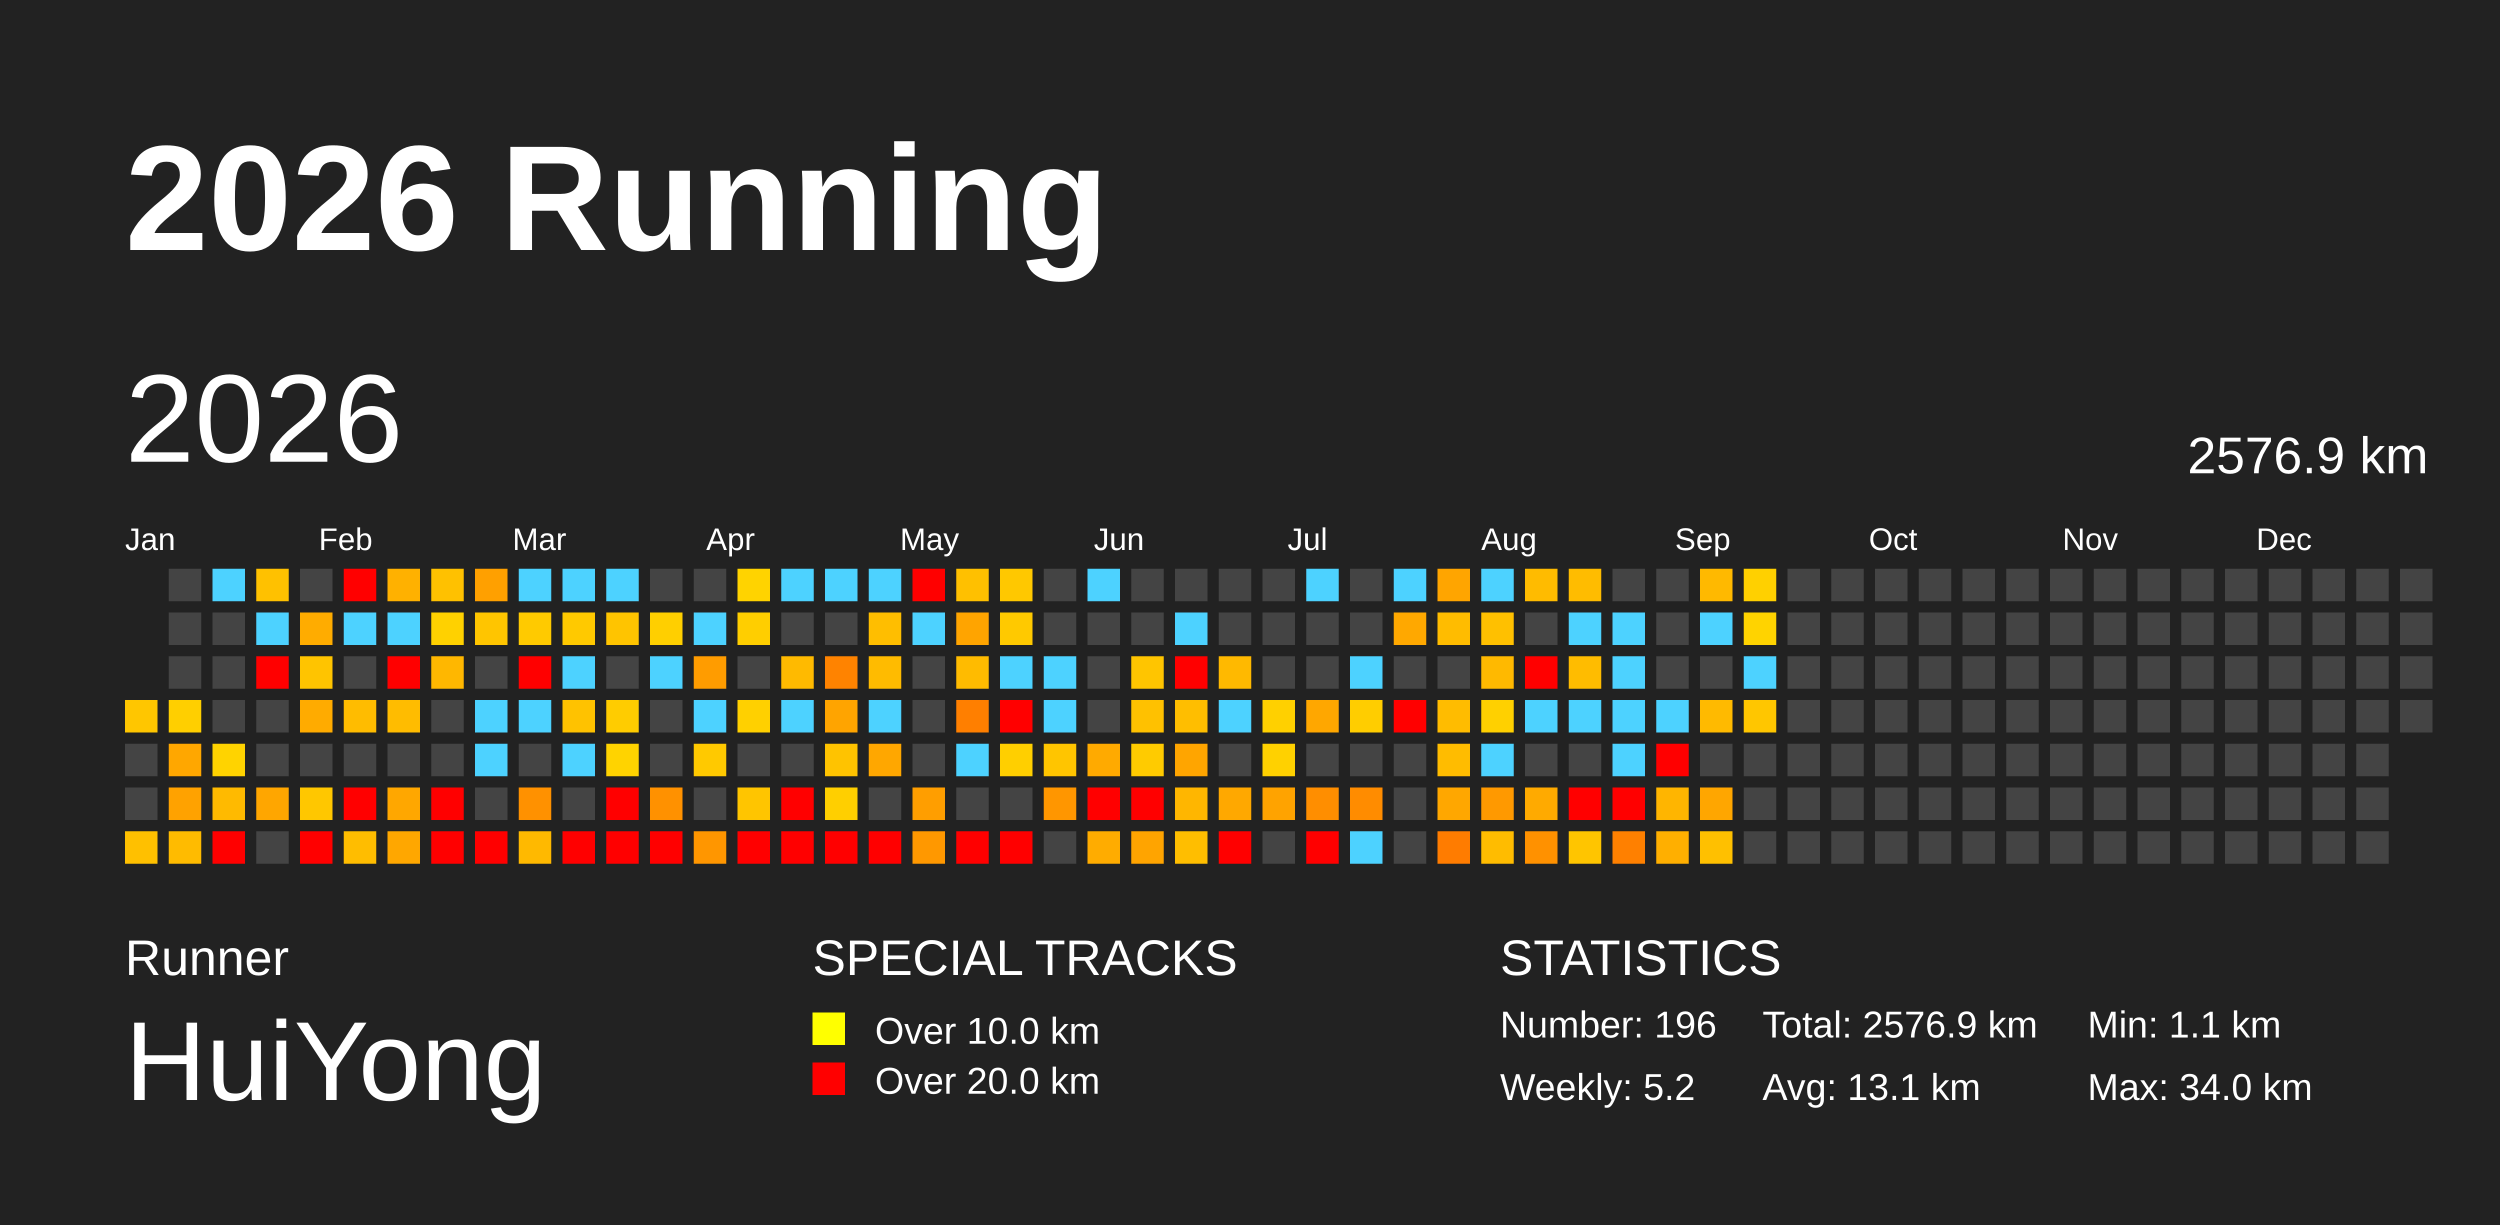
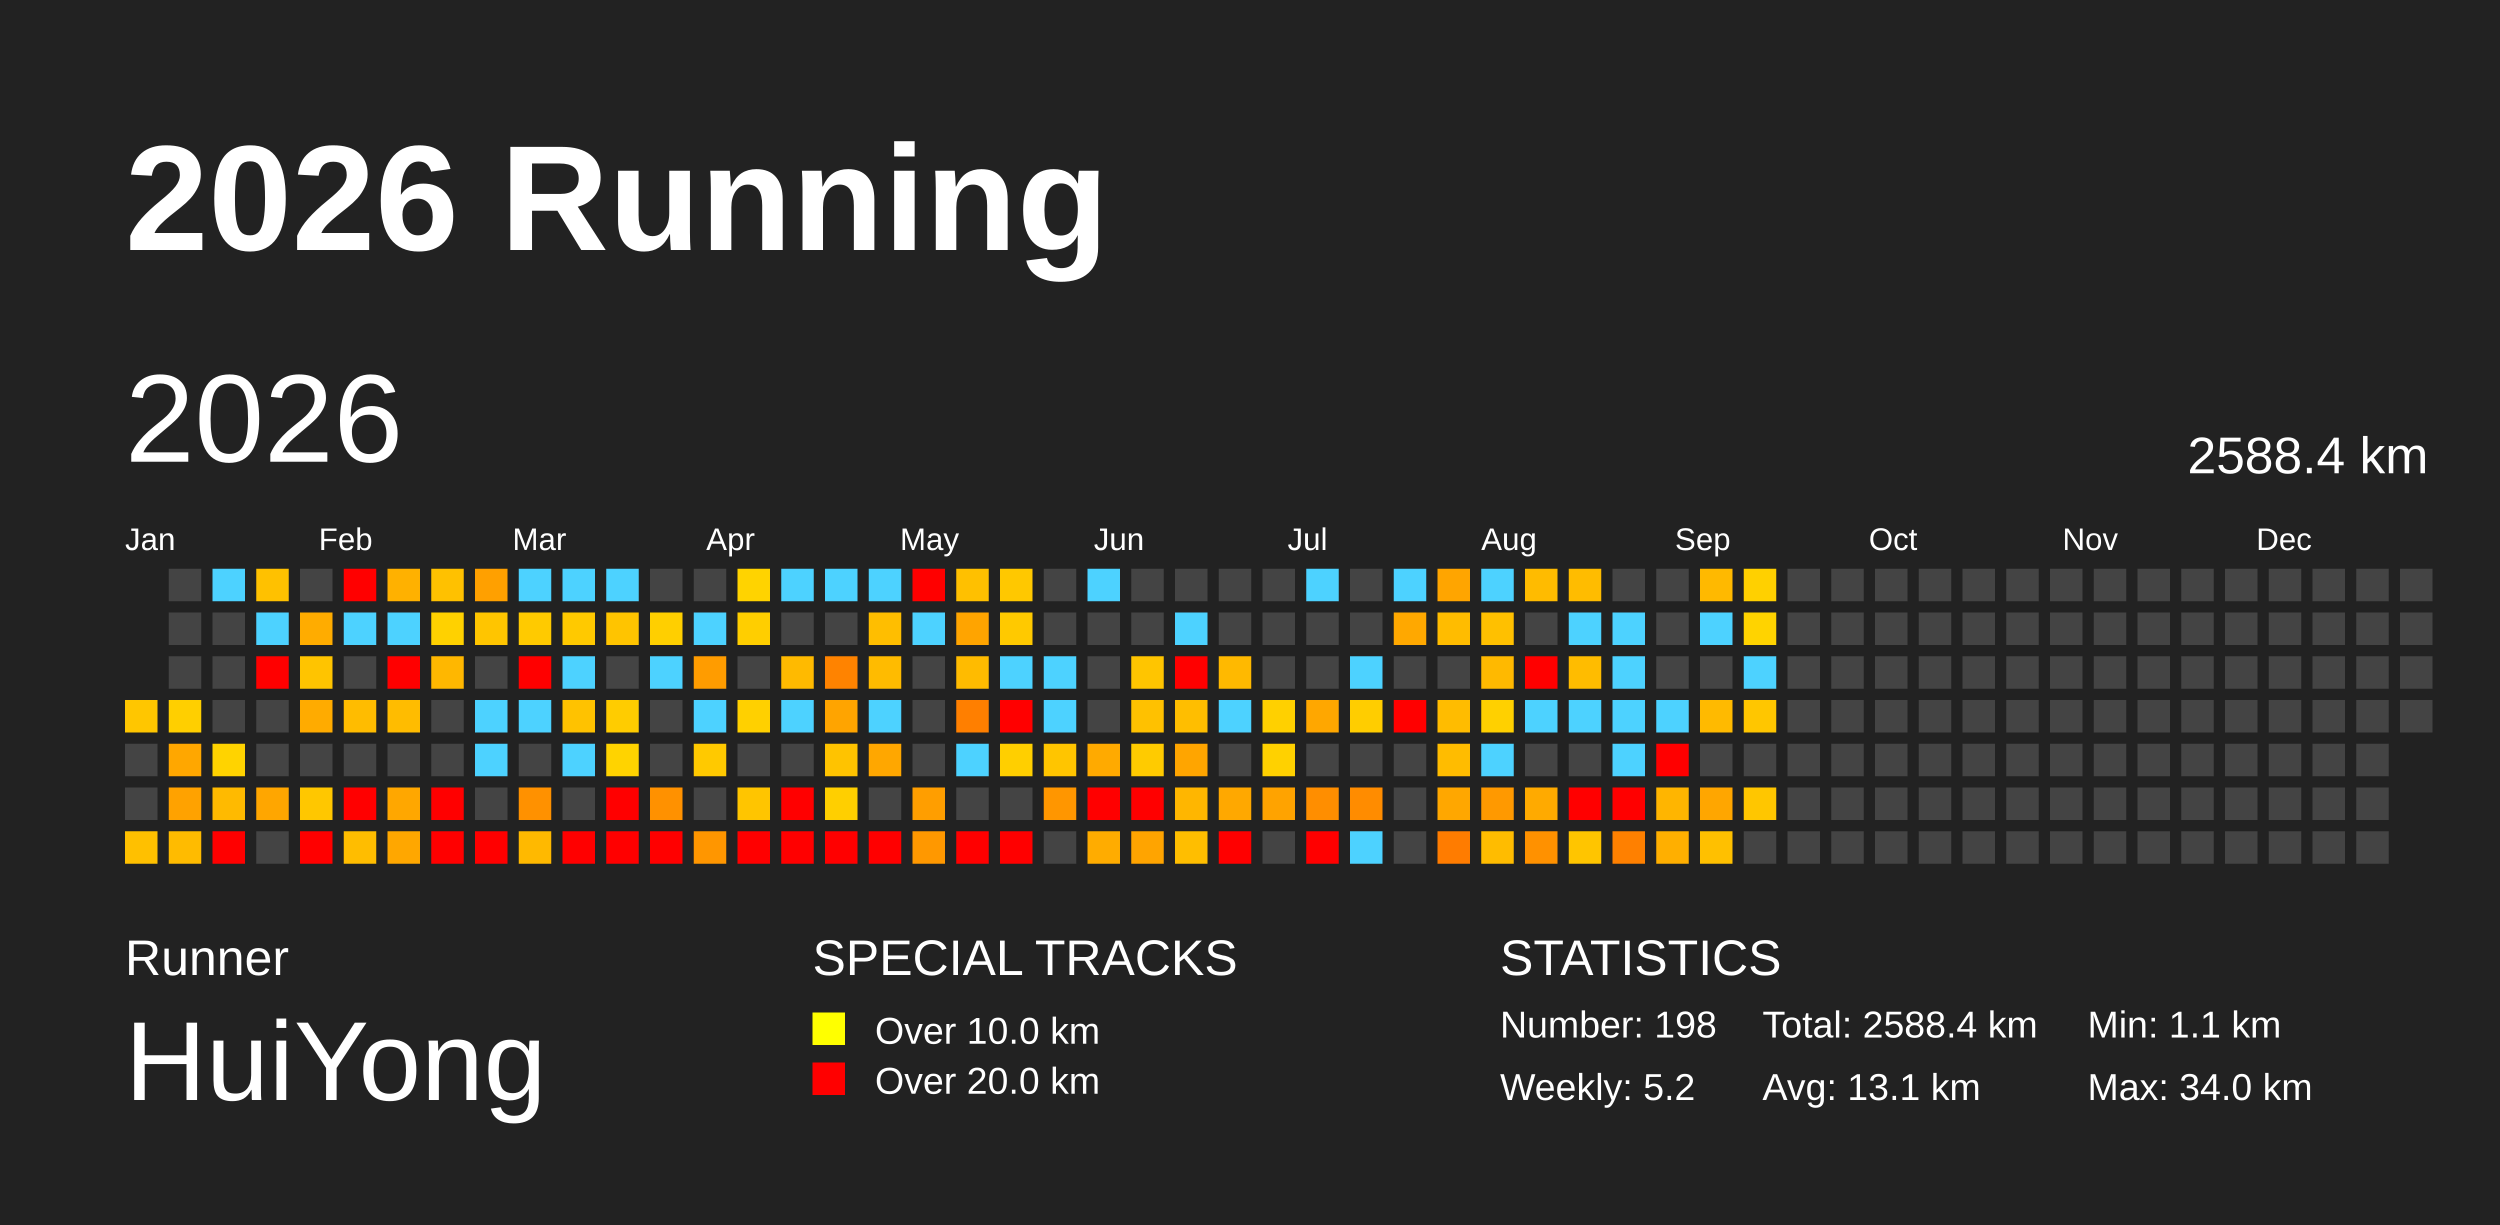
<svg xmlns="http://www.w3.org/2000/svg" baseProfile="full" height="98mm" version="1.1" viewBox="0,0,200,98" width="200mm">
  <defs />
  <rect fill="#222222" height="98" width="200" x="0" y="0" />
  <text fill="#FFFFFF" style="font-size:12px; font-family:Arial; font-weight:bold;" x="10" y="20">2026 Running</text>
  <text fill="#FFFFFF" style="font-size:4px; font-family:Arial" x="10" y="78">Runner</text>
  <text fill="#FFFFFF" style="font-size:9px; font-family:Arial" x="10" y="88">HuiYong</text>
  <text fill="#FFFFFF" style="font-size:4px; font-family:Arial" x="65" y="78">SPECIAL TRACKS</text>
  <rect fill="yellow" height="2.6" width="2.6" x="65" y="81" />
  <text fill="#FFFFFF" style="font-size:3px; font-family:Arial" x="70" y="83.5">Over 10.0 km</text>
  <rect fill="red" height="2.6" width="2.6" x="65" y="85" />
  <text fill="#FFFFFF" style="font-size:3px; font-family:Arial" x="70" y="87.5">Over 20.0 km</text>
  <text fill="#FFFFFF" style="font-size:4px; font-family:Arial" x="120" y="78">STATISTICS</text>
-   <text fill="#FFFFFF" style="font-size:3px; font-family:Arial" x="120" y="83">Number: 196</text>
+   <text fill="#FFFFFF" style="font-size:3px; font-family:Arial" x="120" y="83">Number: 198</text>
  <text fill="#FFFFFF" style="font-size:3px; font-family:Arial" x="120" y="88">Weekly: 5.2</text>
-   <text fill="#FFFFFF" style="font-size:3px; font-family:Arial" x="141" y="83">Total: 2576.9 km</text>
+   <text fill="#FFFFFF" style="font-size:3px; font-family:Arial" x="141" y="83">Total: 2588.4 km</text>
  <text fill="#FFFFFF" style="font-size:3px; font-family:Arial" x="141" y="88">Avg: 13.1 km</text>
  <text fill="#FFFFFF" style="font-size:3px; font-family:Arial" x="167" y="83">Min: 1.1 km</text>
  <text fill="#FFFFFF" style="font-size:3px; font-family:Arial" x="167" y="88">Max: 34.0 km</text>
  <text dominant-baseline="hanging" fill="#FFFFFF" style="font-size:10.0px; font-family:Arial;" x="10" y="30">2026</text>
-   <text dominant-baseline="hanging" fill="#FFFFFF" style="font-size:4.125px; font-family:Arial;" x="175" y="35">2576.9 km</text>
+   <text dominant-baseline="hanging" fill="#FFFFFF" style="font-size:4.125px; font-family:Arial;" x="175" y="35">2588.4 km</text>
  <text fill="#FFFFFF" style="font-size:2.5px; font-family:Arial" x="10.0" y="44">Jan</text>
  <text fill="#FFFFFF" style="font-size:2.5px; font-family:Arial" x="25.5" y="44">Feb</text>
  <text fill="#FFFFFF" style="font-size:2.5px; font-family:Arial" x="41.0" y="44">Mar</text>
  <text fill="#FFFFFF" style="font-size:2.5px; font-family:Arial" x="56.5" y="44">Apr</text>
  <text fill="#FFFFFF" style="font-size:2.5px; font-family:Arial" x="72.0" y="44">May</text>
  <text fill="#FFFFFF" style="font-size:2.5px; font-family:Arial" x="87.5" y="44">Jun</text>
  <text fill="#FFFFFF" style="font-size:2.5px; font-family:Arial" x="103.0" y="44">Jul</text>
  <text fill="#FFFFFF" style="font-size:2.5px; font-family:Arial" x="118.5" y="44">Aug</text>
  <text fill="#FFFFFF" style="font-size:2.5px; font-family:Arial" x="134.0" y="44">Sep</text>
  <text fill="#FFFFFF" style="font-size:2.5px; font-family:Arial" x="149.5" y="44">Oct</text>
  <text fill="#FFFFFF" style="font-size:2.5px; font-family:Arial" x="165.0" y="44">Nov</text>
  <text fill="#FFFFFF" style="font-size:2.5px; font-family:Arial" x="180.5" y="44">Dec</text>
  <rect fill="#ffc600" height="2.6" width="2.6" x="10.0" y="56.0" />
  <rect fill="#444444" height="2.6" width="2.6" x="10.0" y="59.5" />
  <rect fill="#444444" height="2.6" width="2.6" x="10.0" y="63.0" />
  <rect fill="#ffc000" height="2.6" width="2.6" x="10.0" y="66.5" />
  <rect fill="#444444" height="2.6" width="2.6" x="13.5" y="45.5" />
  <rect fill="#444444" height="2.6" width="2.6" x="13.5" y="49.0" />
  <rect fill="#444444" height="2.6" width="2.6" x="13.5" y="52.5" />
  <rect fill="#ffcf00" height="2.6" width="2.6" x="13.5" y="56.0" />
  <rect fill="#ffa700" height="2.6" width="2.6" x="13.5" y="59.5" />
  <rect fill="#ffa200" height="2.6" width="2.6" x="13.5" y="63.0" />
  <rect fill="#ffbb00" height="2.6" width="2.6" x="13.5" y="66.5" />
  <rect fill="#4dd2ff" height="2.6" width="2.6" x="17.0" y="45.5" />
  <rect fill="#444444" height="2.6" width="2.6" x="17.0" y="49.0" />
  <rect fill="#444444" height="2.6" width="2.6" x="17.0" y="52.5" />
  <rect fill="#444444" height="2.6" width="2.6" x="17.0" y="56.0" />
  <rect fill="#ffd300" height="2.6" width="2.6" x="17.0" y="59.5" />
  <rect fill="#ffba00" height="2.6" width="2.6" x="17.0" y="63.0" />
  <rect fill="red" height="2.6" width="2.6" x="17.0" y="66.5" />
  <rect fill="#ffc100" height="2.6" width="2.6" x="20.5" y="45.5" />
  <rect fill="#4dd2ff" height="2.6" width="2.6" x="20.5" y="49.0" />
  <rect fill="red" height="2.6" width="2.6" x="20.5" y="52.5" />
  <rect fill="#444444" height="2.6" width="2.6" x="20.5" y="56.0" />
  <rect fill="#444444" height="2.6" width="2.6" x="20.5" y="59.5" />
  <rect fill="#ffa600" height="2.6" width="2.6" x="20.5" y="63.0" />
  <rect fill="#444444" height="2.6" width="2.6" x="20.5" y="66.5" />
  <rect fill="#444444" height="2.6" width="2.6" x="24.0" y="45.5" />
  <rect fill="#ffac00" height="2.6" width="2.6" x="24.0" y="49.0" />
  <rect fill="#ffc400" height="2.6" width="2.6" x="24.0" y="52.5" />
  <rect fill="#ffab00" height="2.6" width="2.6" x="24.0" y="56.0" />
  <rect fill="#444444" height="2.6" width="2.6" x="24.0" y="59.5" />
  <rect fill="#ffc700" height="2.6" width="2.6" x="24.0" y="63.0" />
  <rect fill="red" height="2.6" width="2.6" x="24.0" y="66.5" />
  <rect fill="red" height="2.6" width="2.6" x="27.5" y="45.5" />
  <rect fill="#4dd2ff" height="2.6" width="2.6" x="27.5" y="49.0" />
  <rect fill="#444444" height="2.6" width="2.6" x="27.5" y="52.5" />
  <rect fill="#ffbc00" height="2.6" width="2.6" x="27.5" y="56.0" />
  <rect fill="#444444" height="2.6" width="2.6" x="27.5" y="59.5" />
  <rect fill="red" height="2.6" width="2.6" x="27.5" y="63.0" />
  <rect fill="#ffbd00" height="2.6" width="2.6" x="27.5" y="66.5" />
  <rect fill="#ffb100" height="2.6" width="2.6" x="31.0" y="45.5" />
  <rect fill="#4dd2ff" height="2.6" width="2.6" x="31.0" y="49.0" />
  <rect fill="red" height="2.6" width="2.6" x="31.0" y="52.5" />
  <rect fill="#ffbc00" height="2.6" width="2.6" x="31.0" y="56.0" />
  <rect fill="#444444" height="2.6" width="2.6" x="31.0" y="59.5" />
  <rect fill="#ffa700" height="2.6" width="2.6" x="31.0" y="63.0" />
  <rect fill="#ffa700" height="2.6" width="2.6" x="31.0" y="66.5" />
  <rect fill="#ffc100" height="2.6" width="2.6" x="34.5" y="45.5" />
  <rect fill="#ffd100" height="2.6" width="2.6" x="34.5" y="49.0" />
  <rect fill="#ffb700" height="2.6" width="2.6" x="34.5" y="52.5" />
  <rect fill="#444444" height="2.6" width="2.6" x="34.5" y="56.0" />
  <rect fill="#444444" height="2.6" width="2.6" x="34.5" y="59.5" />
  <rect fill="red" height="2.6" width="2.6" x="34.5" y="63.0" />
  <rect fill="red" height="2.6" width="2.6" x="34.5" y="66.5" />
  <rect fill="#ffa000" height="2.6" width="2.6" x="38.0" y="45.5" />
  <rect fill="#ffc500" height="2.6" width="2.6" x="38.0" y="49.0" />
  <rect fill="#444444" height="2.6" width="2.6" x="38.0" y="52.5" />
  <rect fill="#4dd2ff" height="2.6" width="2.6" x="38.0" y="56.0" />
  <rect fill="#4dd2ff" height="2.6" width="2.6" x="38.0" y="59.5" />
  <rect fill="#444444" height="2.6" width="2.6" x="38.0" y="63.0" />
  <rect fill="red" height="2.6" width="2.6" x="38.0" y="66.5" />
  <rect fill="#4dd2ff" height="2.6" width="2.6" x="41.5" y="45.5" />
  <rect fill="#ffca00" height="2.6" width="2.6" x="41.5" y="49.0" />
  <rect fill="red" height="2.6" width="2.6" x="41.5" y="52.5" />
  <rect fill="#4dd2ff" height="2.6" width="2.6" x="41.5" y="56.0" />
  <rect fill="#444444" height="2.6" width="2.6" x="41.5" y="59.5" />
  <rect fill="#ff9100" height="2.6" width="2.6" x="41.5" y="63.0" />
  <rect fill="#ffb900" height="2.6" width="2.6" x="41.5" y="66.5" />
  <rect fill="#4dd2ff" height="2.6" width="2.6" x="45.0" y="45.5" />
  <rect fill="#ffc900" height="2.6" width="2.6" x="45.0" y="49.0" />
  <rect fill="#4dd2ff" height="2.6" width="2.6" x="45.0" y="52.5" />
  <rect fill="#ffc200" height="2.6" width="2.6" x="45.0" y="56.0" />
  <rect fill="#4dd2ff" height="2.6" width="2.6" x="45.0" y="59.5" />
  <rect fill="#444444" height="2.6" width="2.6" x="45.0" y="63.0" />
  <rect fill="red" height="2.6" width="2.6" x="45.0" y="66.5" />
  <rect fill="#4dd2ff" height="2.6" width="2.6" x="48.5" y="45.5" />
  <rect fill="#ffc400" height="2.6" width="2.6" x="48.5" y="49.0" />
  <rect fill="#444444" height="2.6" width="2.6" x="48.5" y="52.5" />
  <rect fill="#ffcc00" height="2.6" width="2.6" x="48.5" y="56.0" />
  <rect fill="#ffd300" height="2.6" width="2.6" x="48.5" y="59.5" />
  <rect fill="red" height="2.6" width="2.6" x="48.5" y="63.0" />
  <rect fill="red" height="2.6" width="2.6" x="48.5" y="66.5" />
  <rect fill="#444444" height="2.6" width="2.6" x="52.0" y="45.5" />
  <rect fill="#ffcf00" height="2.6" width="2.6" x="52.0" y="49.0" />
  <rect fill="#4dd2ff" height="2.6" width="2.6" x="52.0" y="52.5" />
  <rect fill="#444444" height="2.6" width="2.6" x="52.0" y="56.0" />
  <rect fill="#444444" height="2.6" width="2.6" x="52.0" y="59.5" />
  <rect fill="#ff9100" height="2.6" width="2.6" x="52.0" y="63.0" />
  <rect fill="red" height="2.6" width="2.6" x="52.0" y="66.5" />
  <rect fill="#444444" height="2.6" width="2.6" x="55.5" y="45.5" />
  <rect fill="#4dd2ff" height="2.6" width="2.6" x="55.5" y="49.0" />
  <rect fill="#ff9c00" height="2.6" width="2.6" x="55.5" y="52.5" />
  <rect fill="#4dd2ff" height="2.6" width="2.6" x="55.5" y="56.0" />
  <rect fill="#ffc900" height="2.6" width="2.6" x="55.5" y="59.5" />
  <rect fill="#444444" height="2.6" width="2.6" x="55.5" y="63.0" />
  <rect fill="#ff9600" height="2.6" width="2.6" x="55.5" y="66.5" />
  <rect fill="#ffd300" height="2.6" width="2.6" x="59.0" y="45.5" />
  <rect fill="#ffce00" height="2.6" width="2.6" x="59.0" y="49.0" />
  <rect fill="#444444" height="2.6" width="2.6" x="59.0" y="52.5" />
  <rect fill="#ffd000" height="2.6" width="2.6" x="59.0" y="56.0" />
  <rect fill="#444444" height="2.6" width="2.6" x="59.0" y="59.5" />
  <rect fill="#ffc500" height="2.6" width="2.6" x="59.0" y="63.0" />
  <rect fill="red" height="2.6" width="2.6" x="59.0" y="66.5" />
  <rect fill="#4dd2ff" height="2.6" width="2.6" x="62.5" y="45.5" />
  <rect fill="#444444" height="2.6" width="2.6" x="62.5" y="49.0" />
  <rect fill="#ffba00" height="2.6" width="2.6" x="62.5" y="52.5" />
  <rect fill="#4dd2ff" height="2.6" width="2.6" x="62.5" y="56.0" />
  <rect fill="#444444" height="2.6" width="2.6" x="62.5" y="59.5" />
  <rect fill="red" height="2.6" width="2.6" x="62.5" y="63.0" />
  <rect fill="red" height="2.6" width="2.6" x="62.5" y="66.5" />
  <rect fill="#4dd2ff" height="2.6" width="2.6" x="66.0" y="45.5" />
  <rect fill="#444444" height="2.6" width="2.6" x="66.0" y="49.0" />
  <rect fill="#ff8300" height="2.6" width="2.6" x="66.0" y="52.5" />
  <rect fill="#ffa400" height="2.6" width="2.6" x="66.0" y="56.0" />
  <rect fill="#ffc300" height="2.6" width="2.6" x="66.0" y="59.5" />
  <rect fill="#ffcf00" height="2.6" width="2.6" x="66.0" y="63.0" />
  <rect fill="red" height="2.6" width="2.6" x="66.0" y="66.5" />
  <rect fill="#4dd2ff" height="2.6" width="2.6" x="69.5" y="45.5" />
  <rect fill="#ffbe00" height="2.6" width="2.6" x="69.5" y="49.0" />
  <rect fill="#ffbb00" height="2.6" width="2.6" x="69.5" y="52.5" />
  <rect fill="#4dd2ff" height="2.6" width="2.6" x="69.5" y="56.0" />
  <rect fill="#ffa700" height="2.6" width="2.6" x="69.5" y="59.5" />
  <rect fill="#444444" height="2.6" width="2.6" x="69.5" y="63.0" />
  <rect fill="red" height="2.6" width="2.6" x="69.5" y="66.5" />
  <rect fill="red" height="2.6" width="2.6" x="73.0" y="45.5" />
  <rect fill="#4dd2ff" height="2.6" width="2.6" x="73.0" y="49.0" />
  <rect fill="#444444" height="2.6" width="2.6" x="73.0" y="52.5" />
  <rect fill="#444444" height="2.6" width="2.6" x="73.0" y="56.0" />
  <rect fill="#444444" height="2.6" width="2.6" x="73.0" y="59.5" />
  <rect fill="#ff9e00" height="2.6" width="2.6" x="73.0" y="63.0" />
  <rect fill="#ff9800" height="2.6" width="2.6" x="73.0" y="66.5" />
  <rect fill="#ffc000" height="2.6" width="2.6" x="76.5" y="45.5" />
  <rect fill="#ffa400" height="2.6" width="2.6" x="76.5" y="49.0" />
  <rect fill="#ffbb00" height="2.6" width="2.6" x="76.5" y="52.5" />
  <rect fill="#ff7f00" height="2.6" width="2.6" x="76.5" y="56.0" />
  <rect fill="#4dd2ff" height="2.6" width="2.6" x="76.5" y="59.5" />
  <rect fill="#444444" height="2.6" width="2.6" x="76.5" y="63.0" />
  <rect fill="red" height="2.6" width="2.6" x="76.5" y="66.5" />
  <rect fill="#ffc800" height="2.6" width="2.6" x="80.0" y="45.5" />
  <rect fill="#ffc900" height="2.6" width="2.6" x="80.0" y="49.0" />
  <rect fill="#4dd2ff" height="2.6" width="2.6" x="80.0" y="52.5" />
  <rect fill="red" height="2.6" width="2.6" x="80.0" y="56.0" />
  <rect fill="#ffcf00" height="2.6" width="2.6" x="80.0" y="59.5" />
  <rect fill="#444444" height="2.6" width="2.6" x="80.0" y="63.0" />
  <rect fill="red" height="2.6" width="2.6" x="80.0" y="66.5" />
  <rect fill="#444444" height="2.6" width="2.6" x="83.5" y="45.5" />
  <rect fill="#444444" height="2.6" width="2.6" x="83.5" y="49.0" />
  <rect fill="#4dd2ff" height="2.6" width="2.6" x="83.5" y="52.5" />
  <rect fill="#4dd2ff" height="2.6" width="2.6" x="83.5" y="56.0" />
  <rect fill="#ffc500" height="2.6" width="2.6" x="83.5" y="59.5" />
  <rect fill="#ff9600" height="2.6" width="2.6" x="83.5" y="63.0" />
  <rect fill="#444444" height="2.6" width="2.6" x="83.5" y="66.5" />
  <rect fill="#4dd2ff" height="2.6" width="2.6" x="87.0" y="45.5" />
  <rect fill="#444444" height="2.6" width="2.6" x="87.0" y="49.0" />
  <rect fill="#444444" height="2.6" width="2.6" x="87.0" y="52.5" />
  <rect fill="#444444" height="2.6" width="2.6" x="87.0" y="56.0" />
  <rect fill="#ffaa00" height="2.6" width="2.6" x="87.0" y="59.5" />
  <rect fill="red" height="2.6" width="2.6" x="87.0" y="63.0" />
  <rect fill="#ffac00" height="2.6" width="2.6" x="87.0" y="66.5" />
  <rect fill="#444444" height="2.6" width="2.6" x="90.5" y="45.5" />
  <rect fill="#444444" height="2.6" width="2.6" x="90.5" y="49.0" />
  <rect fill="#ffc500" height="2.6" width="2.6" x="90.5" y="52.5" />
  <rect fill="#ffc100" height="2.6" width="2.6" x="90.5" y="56.0" />
  <rect fill="#ffcb00" height="2.6" width="2.6" x="90.5" y="59.5" />
  <rect fill="red" height="2.6" width="2.6" x="90.5" y="63.0" />
  <rect fill="#ffa400" height="2.6" width="2.6" x="90.5" y="66.5" />
  <rect fill="#444444" height="2.6" width="2.6" x="94.0" y="45.5" />
  <rect fill="#4dd2ff" height="2.6" width="2.6" x="94.0" y="49.0" />
  <rect fill="red" height="2.6" width="2.6" x="94.0" y="52.5" />
  <rect fill="#ffbe00" height="2.6" width="2.6" x="94.0" y="56.0" />
  <rect fill="#ffa500" height="2.6" width="2.6" x="94.0" y="59.5" />
  <rect fill="#ffb600" height="2.6" width="2.6" x="94.0" y="63.0" />
  <rect fill="#ffbe00" height="2.6" width="2.6" x="94.0" y="66.5" />
  <rect fill="#444444" height="2.6" width="2.6" x="97.5" y="45.5" />
  <rect fill="#444444" height="2.6" width="2.6" x="97.5" y="49.0" />
  <rect fill="#ffb900" height="2.6" width="2.6" x="97.5" y="52.5" />
  <rect fill="#4dd2ff" height="2.6" width="2.6" x="97.5" y="56.0" />
  <rect fill="#444444" height="2.6" width="2.6" x="97.5" y="59.5" />
  <rect fill="#ffa800" height="2.6" width="2.6" x="97.5" y="63.0" />
  <rect fill="red" height="2.6" width="2.6" x="97.5" y="66.5" />
  <rect fill="#444444" height="2.6" width="2.6" x="101.0" y="45.5" />
  <rect fill="#444444" height="2.6" width="2.6" x="101.0" y="49.0" />
  <rect fill="#444444" height="2.6" width="2.6" x="101.0" y="52.5" />
  <rect fill="#ffd000" height="2.6" width="2.6" x="101.0" y="56.0" />
  <rect fill="#ffd100" height="2.6" width="2.6" x="101.0" y="59.5" />
  <rect fill="#ffa300" height="2.6" width="2.6" x="101.0" y="63.0" />
  <rect fill="#444444" height="2.6" width="2.6" x="101.0" y="66.5" />
  <rect fill="#4dd2ff" height="2.6" width="2.6" x="104.5" y="45.5" />
  <rect fill="#444444" height="2.6" width="2.6" x="104.5" y="49.0" />
  <rect fill="#444444" height="2.6" width="2.6" x="104.5" y="52.5" />
  <rect fill="#ffa700" height="2.6" width="2.6" x="104.5" y="56.0" />
  <rect fill="#444444" height="2.6" width="2.6" x="104.5" y="59.5" />
  <rect fill="#ff8e00" height="2.6" width="2.6" x="104.5" y="63.0" />
  <rect fill="red" height="2.6" width="2.6" x="104.5" y="66.5" />
  <rect fill="#444444" height="2.6" width="2.6" x="108.0" y="45.5" />
  <rect fill="#444444" height="2.6" width="2.6" x="108.0" y="49.0" />
  <rect fill="#4dd2ff" height="2.6" width="2.6" x="108.0" y="52.5" />
  <rect fill="#ffcd00" height="2.6" width="2.6" x="108.0" y="56.0" />
  <rect fill="#444444" height="2.6" width="2.6" x="108.0" y="59.5" />
  <rect fill="#ff8c00" height="2.6" width="2.6" x="108.0" y="63.0" />
  <rect fill="#4dd2ff" height="2.6" width="2.6" x="108.0" y="66.5" />
  <rect fill="#4dd2ff" height="2.6" width="2.6" x="111.5" y="45.5" />
  <rect fill="#ffa800" height="2.6" width="2.6" x="111.5" y="49.0" />
  <rect fill="#444444" height="2.6" width="2.6" x="111.5" y="52.5" />
  <rect fill="red" height="2.6" width="2.6" x="111.5" y="56.0" />
  <rect fill="#444444" height="2.6" width="2.6" x="111.5" y="59.5" />
  <rect fill="#444444" height="2.6" width="2.6" x="111.5" y="63.0" />
  <rect fill="#444444" height="2.6" width="2.6" x="111.5" y="66.5" />
  <rect fill="#ffa500" height="2.6" width="2.6" x="115.0" y="45.5" />
  <rect fill="#ffbc00" height="2.6" width="2.6" x="115.0" y="49.0" />
  <rect fill="#444444" height="2.6" width="2.6" x="115.0" y="52.5" />
  <rect fill="#ffbc00" height="2.6" width="2.6" x="115.0" y="56.0" />
  <rect fill="#ffbc00" height="2.6" width="2.6" x="115.0" y="59.5" />
  <rect fill="#ffa700" height="2.6" width="2.6" x="115.0" y="63.0" />
  <rect fill="#ff7c00" height="2.6" width="2.6" x="115.0" y="66.5" />
  <rect fill="#4dd2ff" height="2.6" width="2.6" x="118.5" y="45.5" />
  <rect fill="#ffc000" height="2.6" width="2.6" x="118.5" y="49.0" />
  <rect fill="#ffb900" height="2.6" width="2.6" x="118.5" y="52.5" />
  <rect fill="#ffd000" height="2.6" width="2.6" x="118.5" y="56.0" />
  <rect fill="#4dd2ff" height="2.6" width="2.6" x="118.5" y="59.5" />
  <rect fill="#ff9900" height="2.6" width="2.6" x="118.5" y="63.0" />
  <rect fill="#ffbc00" height="2.6" width="2.6" x="118.5" y="66.5" />
  <rect fill="#ffbb00" height="2.6" width="2.6" x="122.0" y="45.5" />
  <rect fill="#444444" height="2.6" width="2.6" x="122.0" y="49.0" />
  <rect fill="red" height="2.6" width="2.6" x="122.0" y="52.5" />
  <rect fill="#4dd2ff" height="2.6" width="2.6" x="122.0" y="56.0" />
  <rect fill="#444444" height="2.6" width="2.6" x="122.0" y="59.5" />
  <rect fill="#ffaa00" height="2.6" width="2.6" x="122.0" y="63.0" />
  <rect fill="#ff9100" height="2.6" width="2.6" x="122.0" y="66.5" />
  <rect fill="#ffbc00" height="2.6" width="2.6" x="125.5" y="45.5" />
  <rect fill="#4dd2ff" height="2.6" width="2.6" x="125.5" y="49.0" />
  <rect fill="#ffbc00" height="2.6" width="2.6" x="125.5" y="52.5" />
  <rect fill="#4dd2ff" height="2.6" width="2.6" x="125.5" y="56.0" />
  <rect fill="#444444" height="2.6" width="2.6" x="125.5" y="59.5" />
  <rect fill="red" height="2.6" width="2.6" x="125.5" y="63.0" />
  <rect fill="#ffc500" height="2.6" width="2.6" x="125.5" y="66.5" />
  <rect fill="#444444" height="2.6" width="2.6" x="129.0" y="45.5" />
  <rect fill="#4dd2ff" height="2.6" width="2.6" x="129.0" y="49.0" />
  <rect fill="#4dd2ff" height="2.6" width="2.6" x="129.0" y="52.5" />
  <rect fill="#4dd2ff" height="2.6" width="2.6" x="129.0" y="56.0" />
  <rect fill="#4dd2ff" height="2.6" width="2.6" x="129.0" y="59.5" />
  <rect fill="red" height="2.6" width="2.6" x="129.0" y="63.0" />
  <rect fill="#ff8000" height="2.6" width="2.6" x="129.0" y="66.5" />
  <rect fill="#444444" height="2.6" width="2.6" x="132.5" y="45.5" />
  <rect fill="#444444" height="2.6" width="2.6" x="132.5" y="49.0" />
  <rect fill="#444444" height="2.6" width="2.6" x="132.5" y="52.5" />
  <rect fill="#4dd2ff" height="2.6" width="2.6" x="132.5" y="56.0" />
  <rect fill="red" height="2.6" width="2.6" x="132.5" y="59.5" />
  <rect fill="#ffb500" height="2.6" width="2.6" x="132.5" y="63.0" />
  <rect fill="#ffaf00" height="2.6" width="2.6" x="132.5" y="66.5" />
  <rect fill="#ffb900" height="2.6" width="2.6" x="136.0" y="45.5" />
  <rect fill="#4dd2ff" height="2.6" width="2.6" x="136.0" y="49.0" />
  <rect fill="#444444" height="2.6" width="2.6" x="136.0" y="52.5" />
  <rect fill="#ffba00" height="2.6" width="2.6" x="136.0" y="56.0" />
  <rect fill="#444444" height="2.6" width="2.6" x="136.0" y="59.5" />
  <rect fill="#ffa600" height="2.6" width="2.6" x="136.0" y="63.0" />
  <rect fill="#ffc000" height="2.6" width="2.6" x="136.0" y="66.5" />
  <rect fill="#ffd000" height="2.6" width="2.6" x="139.5" y="45.5" />
  <rect fill="#ffd300" height="2.6" width="2.6" x="139.5" y="49.0" />
  <rect fill="#4dd2ff" height="2.6" width="2.6" x="139.5" y="52.5" />
  <rect fill="#ffc600" height="2.6" width="2.6" x="139.5" y="56.0" />
  <rect fill="#444444" height="2.6" width="2.6" x="139.5" y="59.5" />
-   <rect fill="#444444" height="2.6" width="2.6" x="139.5" y="63.0" />
+   <rect fill="#ffc600" height="2.6" width="2.6" x="139.5" y="63.0" />
  <rect fill="#444444" height="2.6" width="2.6" x="139.5" y="66.5" />
  <rect fill="#444444" height="2.6" width="2.6" x="143.0" y="45.5" />
  <rect fill="#444444" height="2.6" width="2.6" x="143.0" y="49.0" />
  <rect fill="#444444" height="2.6" width="2.6" x="143.0" y="52.5" />
  <rect fill="#444444" height="2.6" width="2.6" x="143.0" y="56.0" />
  <rect fill="#444444" height="2.6" width="2.6" x="143.0" y="59.5" />
  <rect fill="#444444" height="2.6" width="2.6" x="143.0" y="63.0" />
  <rect fill="#444444" height="2.6" width="2.6" x="143.0" y="66.5" />
  <rect fill="#444444" height="2.6" width="2.6" x="146.5" y="45.5" />
  <rect fill="#444444" height="2.6" width="2.6" x="146.5" y="49.0" />
  <rect fill="#444444" height="2.6" width="2.6" x="146.5" y="52.5" />
  <rect fill="#444444" height="2.6" width="2.6" x="146.5" y="56.0" />
  <rect fill="#444444" height="2.6" width="2.6" x="146.5" y="59.5" />
  <rect fill="#444444" height="2.6" width="2.6" x="146.5" y="63.0" />
  <rect fill="#444444" height="2.6" width="2.6" x="146.5" y="66.5" />
  <rect fill="#444444" height="2.6" width="2.6" x="150.0" y="45.5" />
  <rect fill="#444444" height="2.6" width="2.6" x="150.0" y="49.0" />
  <rect fill="#444444" height="2.6" width="2.6" x="150.0" y="52.5" />
  <rect fill="#444444" height="2.6" width="2.6" x="150.0" y="56.0" />
  <rect fill="#444444" height="2.6" width="2.6" x="150.0" y="59.5" />
  <rect fill="#444444" height="2.6" width="2.6" x="150.0" y="63.0" />
  <rect fill="#444444" height="2.6" width="2.6" x="150.0" y="66.5" />
  <rect fill="#444444" height="2.6" width="2.6" x="153.5" y="45.5" />
  <rect fill="#444444" height="2.6" width="2.6" x="153.5" y="49.0" />
  <rect fill="#444444" height="2.6" width="2.6" x="153.5" y="52.5" />
  <rect fill="#444444" height="2.6" width="2.6" x="153.5" y="56.0" />
  <rect fill="#444444" height="2.6" width="2.6" x="153.5" y="59.5" />
  <rect fill="#444444" height="2.6" width="2.6" x="153.5" y="63.0" />
  <rect fill="#444444" height="2.6" width="2.6" x="153.5" y="66.5" />
  <rect fill="#444444" height="2.6" width="2.6" x="157.0" y="45.5" />
  <rect fill="#444444" height="2.6" width="2.6" x="157.0" y="49.0" />
  <rect fill="#444444" height="2.6" width="2.6" x="157.0" y="52.5" />
  <rect fill="#444444" height="2.6" width="2.6" x="157.0" y="56.0" />
  <rect fill="#444444" height="2.6" width="2.6" x="157.0" y="59.5" />
  <rect fill="#444444" height="2.6" width="2.6" x="157.0" y="63.0" />
  <rect fill="#444444" height="2.6" width="2.6" x="157.0" y="66.5" />
  <rect fill="#444444" height="2.6" width="2.6" x="160.5" y="45.5" />
  <rect fill="#444444" height="2.6" width="2.6" x="160.5" y="49.0" />
  <rect fill="#444444" height="2.6" width="2.6" x="160.5" y="52.5" />
  <rect fill="#444444" height="2.6" width="2.6" x="160.5" y="56.0" />
  <rect fill="#444444" height="2.6" width="2.6" x="160.5" y="59.5" />
  <rect fill="#444444" height="2.6" width="2.6" x="160.5" y="63.0" />
  <rect fill="#444444" height="2.6" width="2.6" x="160.5" y="66.5" />
  <rect fill="#444444" height="2.6" width="2.6" x="164.0" y="45.5" />
  <rect fill="#444444" height="2.6" width="2.6" x="164.0" y="49.0" />
  <rect fill="#444444" height="2.6" width="2.6" x="164.0" y="52.5" />
  <rect fill="#444444" height="2.6" width="2.6" x="164.0" y="56.0" />
  <rect fill="#444444" height="2.6" width="2.6" x="164.0" y="59.5" />
  <rect fill="#444444" height="2.6" width="2.6" x="164.0" y="63.0" />
  <rect fill="#444444" height="2.6" width="2.6" x="164.0" y="66.5" />
  <rect fill="#444444" height="2.6" width="2.6" x="167.5" y="45.5" />
  <rect fill="#444444" height="2.6" width="2.6" x="167.5" y="49.0" />
  <rect fill="#444444" height="2.6" width="2.6" x="167.5" y="52.5" />
  <rect fill="#444444" height="2.6" width="2.6" x="167.5" y="56.0" />
  <rect fill="#444444" height="2.6" width="2.6" x="167.5" y="59.5" />
  <rect fill="#444444" height="2.6" width="2.6" x="167.5" y="63.0" />
  <rect fill="#444444" height="2.6" width="2.6" x="167.5" y="66.5" />
  <rect fill="#444444" height="2.6" width="2.6" x="171.0" y="45.5" />
  <rect fill="#444444" height="2.6" width="2.6" x="171.0" y="49.0" />
  <rect fill="#444444" height="2.6" width="2.6" x="171.0" y="52.5" />
  <rect fill="#444444" height="2.6" width="2.6" x="171.0" y="56.0" />
  <rect fill="#444444" height="2.6" width="2.6" x="171.0" y="59.5" />
  <rect fill="#444444" height="2.6" width="2.6" x="171.0" y="63.0" />
  <rect fill="#444444" height="2.6" width="2.6" x="171.0" y="66.5" />
  <rect fill="#444444" height="2.6" width="2.6" x="174.5" y="45.5" />
  <rect fill="#444444" height="2.6" width="2.6" x="174.5" y="49.0" />
  <rect fill="#444444" height="2.6" width="2.6" x="174.5" y="52.5" />
  <rect fill="#444444" height="2.6" width="2.6" x="174.5" y="56.0" />
  <rect fill="#444444" height="2.6" width="2.6" x="174.5" y="59.5" />
  <rect fill="#444444" height="2.6" width="2.6" x="174.5" y="63.0" />
  <rect fill="#444444" height="2.6" width="2.6" x="174.5" y="66.5" />
  <rect fill="#444444" height="2.6" width="2.6" x="178.0" y="45.5" />
  <rect fill="#444444" height="2.6" width="2.6" x="178.0" y="49.0" />
  <rect fill="#444444" height="2.6" width="2.6" x="178.0" y="52.5" />
  <rect fill="#444444" height="2.6" width="2.6" x="178.0" y="56.0" />
  <rect fill="#444444" height="2.6" width="2.6" x="178.0" y="59.5" />
  <rect fill="#444444" height="2.6" width="2.6" x="178.0" y="63.0" />
  <rect fill="#444444" height="2.6" width="2.6" x="178.0" y="66.5" />
  <rect fill="#444444" height="2.6" width="2.6" x="181.5" y="45.5" />
  <rect fill="#444444" height="2.6" width="2.6" x="181.5" y="49.0" />
  <rect fill="#444444" height="2.6" width="2.6" x="181.5" y="52.5" />
  <rect fill="#444444" height="2.6" width="2.6" x="181.5" y="56.0" />
  <rect fill="#444444" height="2.6" width="2.6" x="181.5" y="59.5" />
  <rect fill="#444444" height="2.6" width="2.6" x="181.5" y="63.0" />
  <rect fill="#444444" height="2.6" width="2.6" x="181.5" y="66.5" />
  <rect fill="#444444" height="2.6" width="2.6" x="185.0" y="45.5" />
  <rect fill="#444444" height="2.6" width="2.6" x="185.0" y="49.0" />
  <rect fill="#444444" height="2.6" width="2.6" x="185.0" y="52.5" />
  <rect fill="#444444" height="2.6" width="2.6" x="185.0" y="56.0" />
  <rect fill="#444444" height="2.6" width="2.6" x="185.0" y="59.5" />
  <rect fill="#444444" height="2.6" width="2.6" x="185.0" y="63.0" />
  <rect fill="#444444" height="2.6" width="2.6" x="185.0" y="66.5" />
  <rect fill="#444444" height="2.6" width="2.6" x="188.5" y="45.5" />
  <rect fill="#444444" height="2.6" width="2.6" x="188.5" y="49.0" />
  <rect fill="#444444" height="2.6" width="2.6" x="188.5" y="52.5" />
  <rect fill="#444444" height="2.6" width="2.6" x="188.5" y="56.0" />
  <rect fill="#444444" height="2.6" width="2.6" x="188.5" y="59.5" />
  <rect fill="#444444" height="2.6" width="2.6" x="188.5" y="63.0" />
  <rect fill="#444444" height="2.6" width="2.6" x="188.5" y="66.5" />
  <rect fill="#444444" height="2.6" width="2.6" x="192.0" y="45.5" />
  <rect fill="#444444" height="2.6" width="2.6" x="192.0" y="49.0" />
  <rect fill="#444444" height="2.6" width="2.6" x="192.0" y="52.5" />
  <rect fill="#444444" height="2.6" width="2.6" x="192.0" y="56.0" />
</svg>
